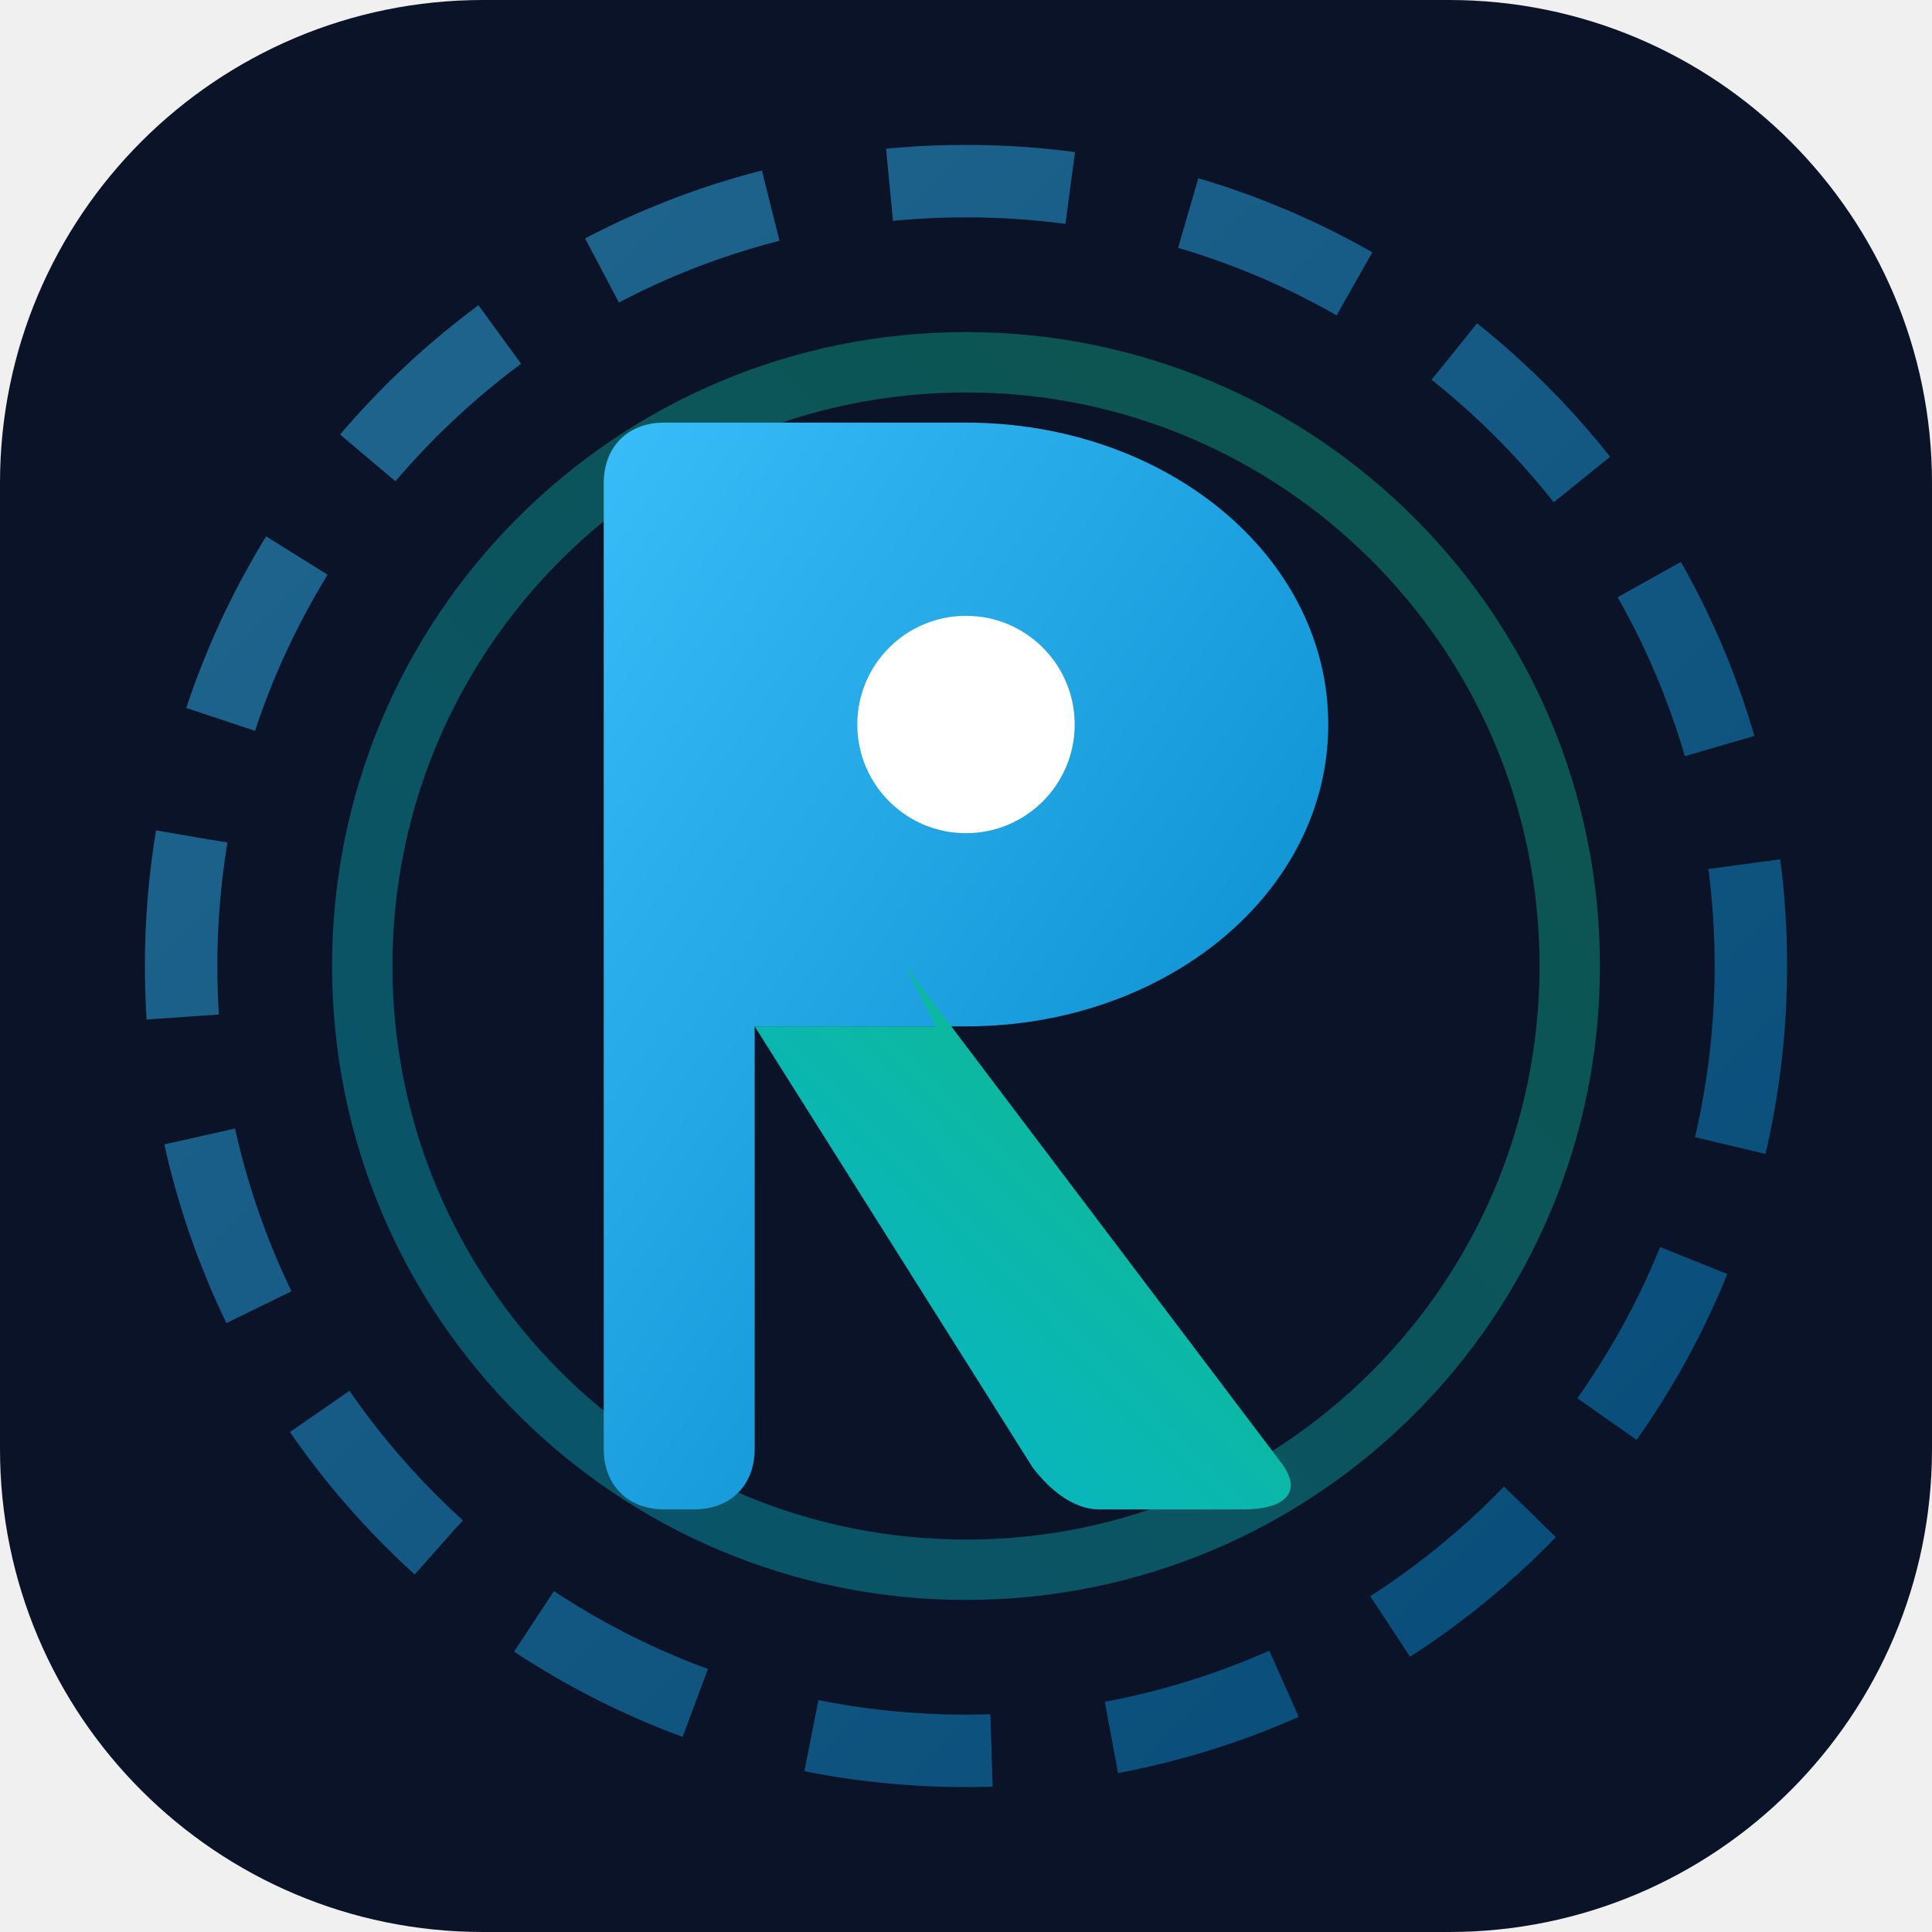
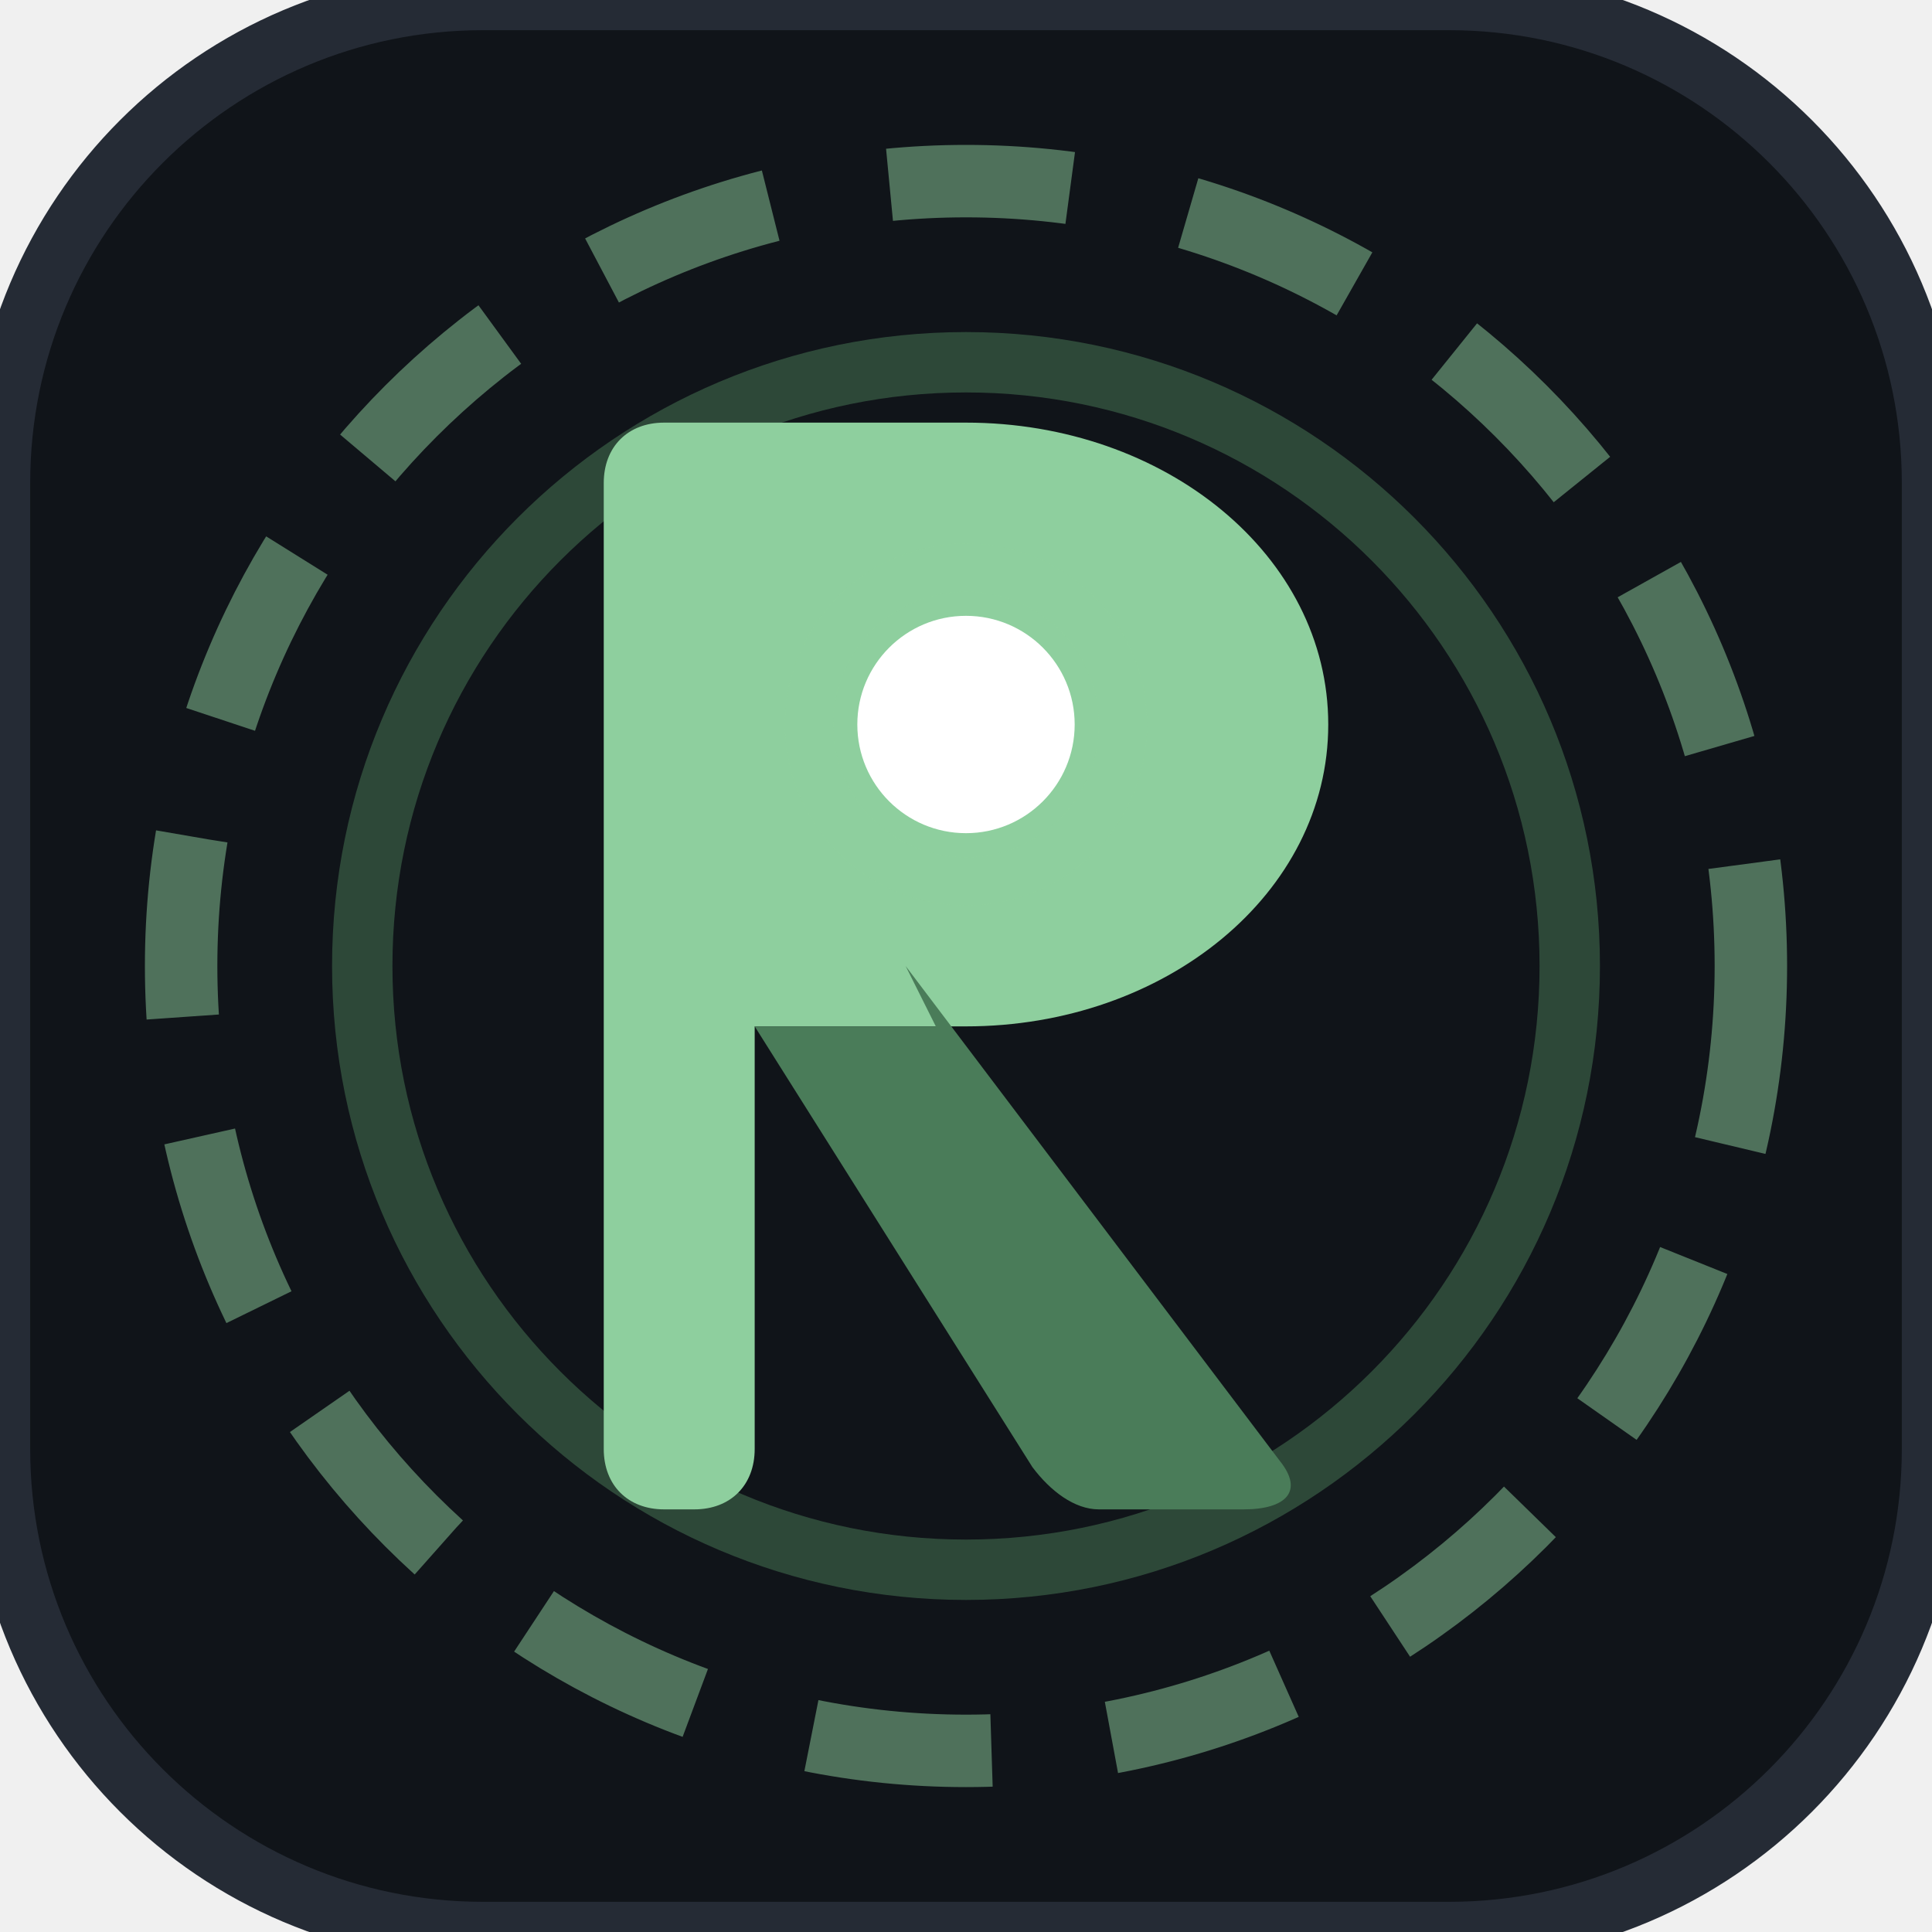
<svg xmlns="http://www.w3.org/2000/svg" viewBox="0 0 32 32" width="32" height="32" fill="none">
-   <defs>
-     <linearGradient id="fav-cyan" x1="0%" y1="0%" x2="100%" y2="100%">
-       <stop offset="0%" stop-color="#38bdf8" />
-       <stop offset="100%" stop-color="#0284c7" />
-     </linearGradient>
-     <linearGradient id="fav-teal" x1="0%" y1="100%" x2="100%" y2="0%">
-       <stop offset="0%" stop-color="#06b6d4" />
-       <stop offset="100%" stop-color="#10b981" />
-     </linearGradient>
-   </defs>
-   <rect width="32" height="32" rx="8" fill="#0b1329" />
-   <circle cx="16" cy="16" r="13" stroke="url(#fav-cyan)" stroke-width="1.2" stroke-dasharray="3 2" stroke-opacity="0.5" />
-   <circle cx="16" cy="16" r="10" stroke="url(#fav-teal)" stroke-width="1" stroke-opacity="0.4" />
-   <path d="M10 8 C10 7.4 10.4 7 11 7 H16 C19.3 7 22 9.2 22 12 C22 14.8 19.3 17 16 17 H12.5 V24 C12.5 24.6 12.1 25 11.5 25 H11 C10.4 25 10 24.6 10 24 Z" fill="url(#fav-cyan)" />
-   <path d="M15 16 L21.2 24.2 C21.6 24.7 21.3 25 20.6 25 H18.2 C17.8 25 17.4 24.7 17.1 24.3 L12.5 17 H15.5 Z" fill="url(#fav-teal)" />
+   <rect width="32" height="32" rx="8" fill="#101419" stroke="#252b35" stroke-width="1" />
+   <circle cx="16" cy="16" r="13" stroke="#8ecf9e" stroke-width="1.2" stroke-dasharray="3 2" stroke-opacity="0.5" />
+   <circle cx="16" cy="16" r="10" stroke="#4a7c59" stroke-width="1" stroke-opacity="0.5" />
+   <path d="M10 8 C10 7.4 10.4 7 11 7 H16 C19.3 7 22 9.2 22 12 C22 14.8 19.3 17 16 17 H12.5 V24 C12.5 24.6 12.1 25 11.5 25 H11 C10.4 25 10 24.6 10 24 Z" fill="#8ecf9e" />
+   <path d="M15 16 L21.2 24.2 C21.6 24.7 21.3 25 20.6 25 H18.2 C17.8 25 17.4 24.7 17.1 24.3 L12.5 17 H15.5 Z" fill="#4a7c59" />
  <circle cx="16" cy="12" r="1.8" fill="#ffffff" />
+   <circle cx="16" cy="12" r="2.6" stroke="#8ecf9e" stroke-width="0.8" stroke-opacity="0.8" />
</svg>
